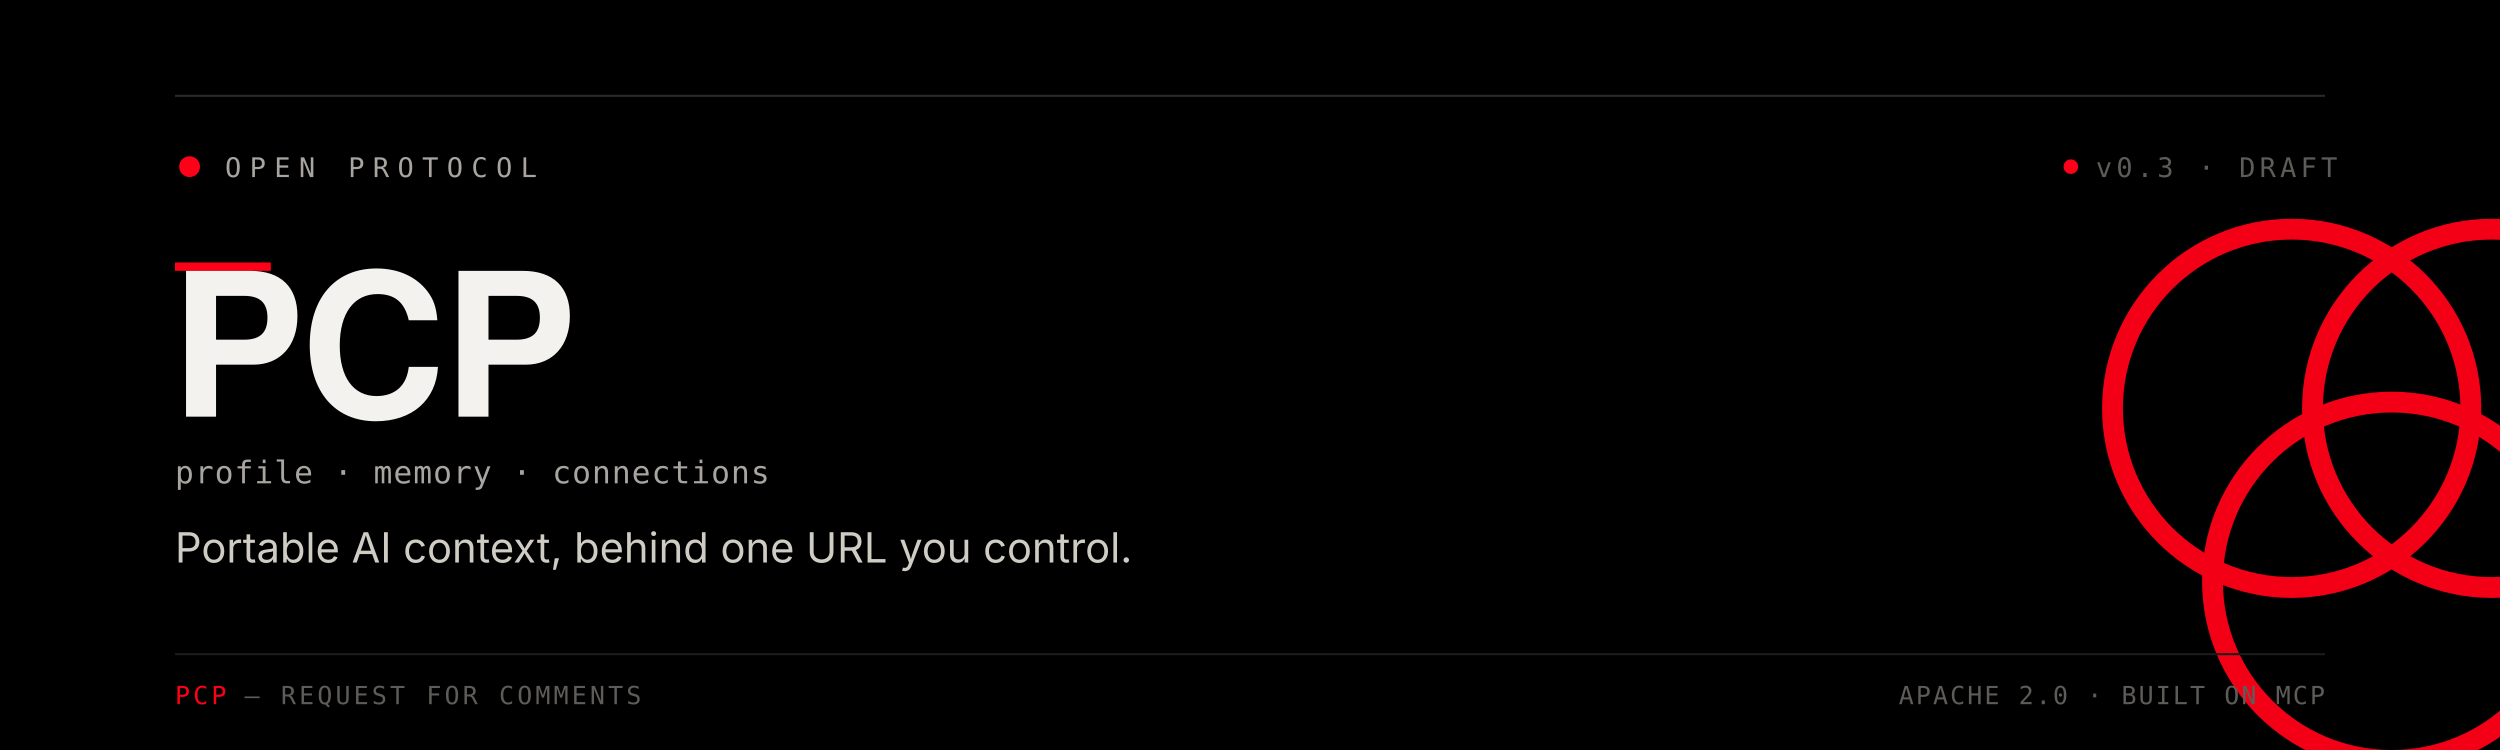
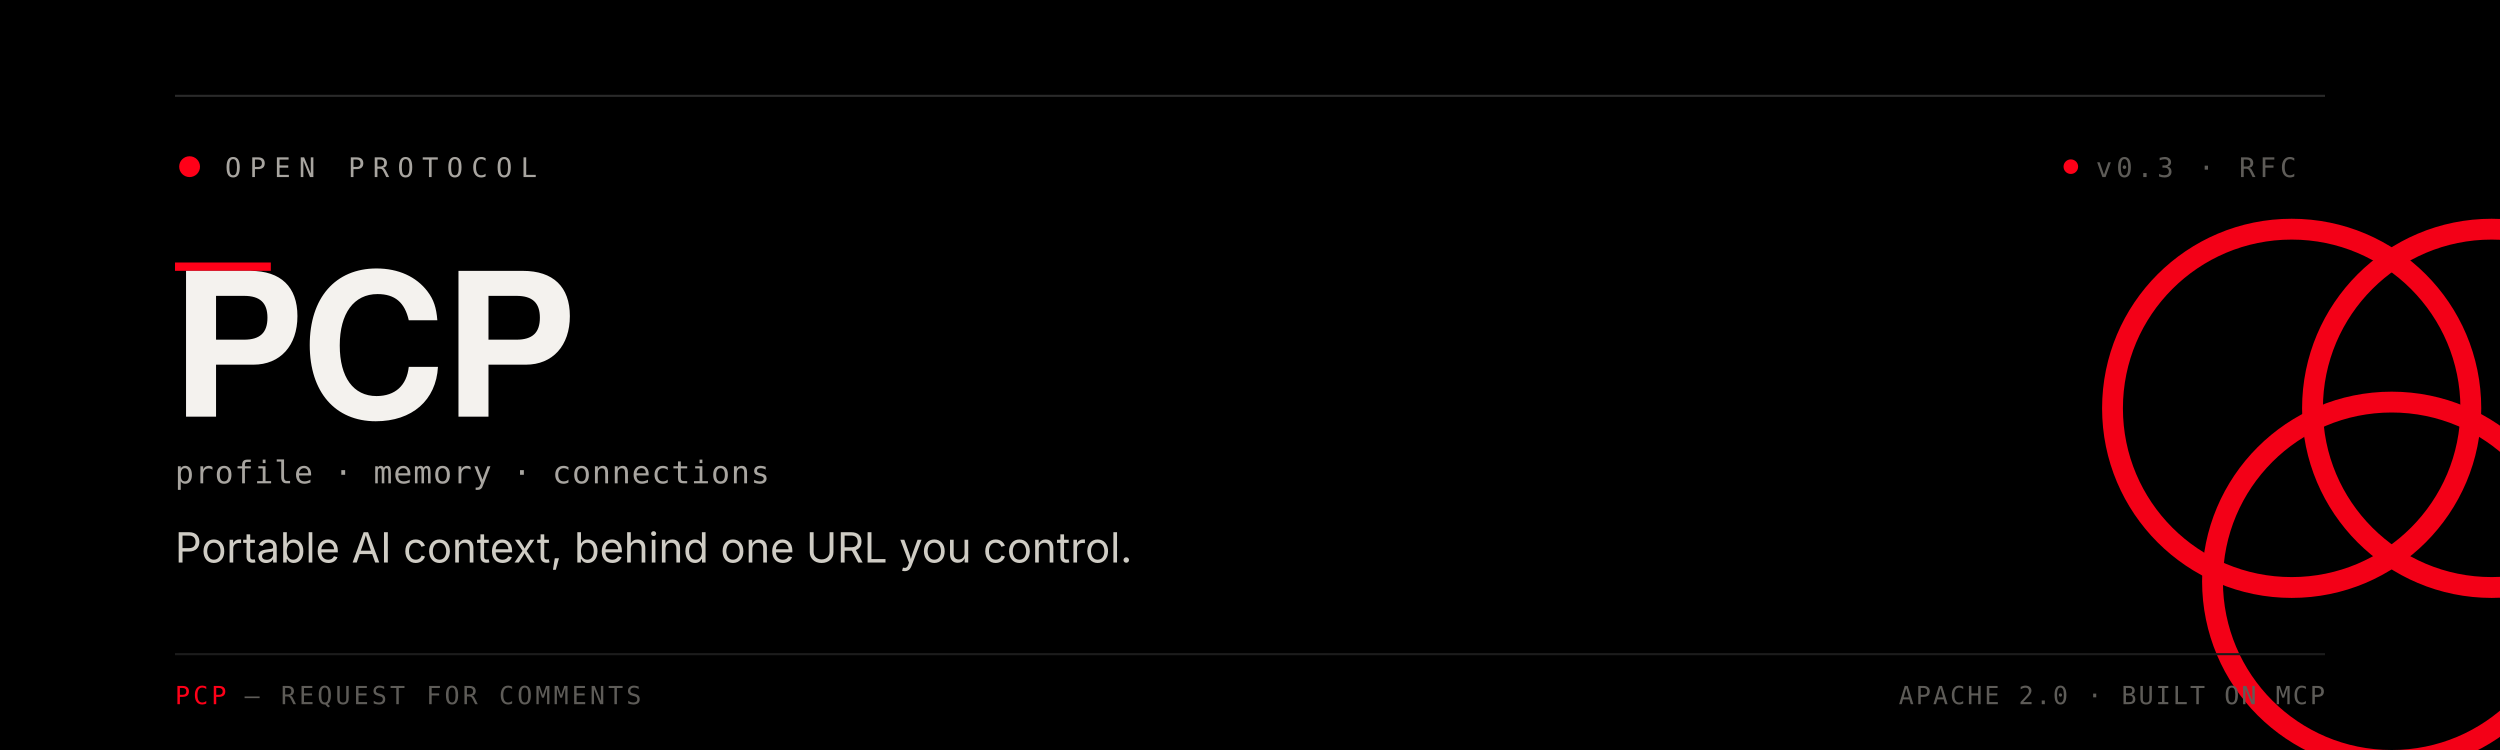
<svg xmlns="http://www.w3.org/2000/svg" viewBox="0 0 1200 360" width="1200" height="360" role="img" aria-label="PCP — Portable AI context, behind one URL you control.">
  <rect width="1200" height="360" fill="#000000" />
  <g fill="none" stroke="#ff0018" stroke-width="10" opacity="0.95">
    <circle cx="1100" cy="196" r="86" />
    <circle cx="1196" cy="196" r="86" />
    <circle cx="1148" cy="279" r="86" />
  </g>
  <line x1="84" y1="46" x2="1116" y2="46" stroke="#2a2a2a" stroke-width="1" />
  <line x1="84" y1="314" x2="1116" y2="314" stroke="#1c1c1c" stroke-width="1" />
  <circle cx="91" cy="80" r="5" fill="#ff0018" />
  <text x="108" y="85" fill="#a8a5a0" font-family="'JetBrains Mono',ui-monospace,'SFMono-Regular',Menlo,monospace" font-size="13" letter-spacing="4">OPEN PROTOCOL</text>
  <circle cx="994" cy="80" r="3.5" fill="#ff0018" />
-   <text x="1006" y="85" fill="#5e5c58" font-family="'JetBrains Mono',ui-monospace,'SFMono-Regular',Menlo,monospace" font-size="13" letter-spacing="2">v0.3 · DRAFT</text>
+   <text x="1006" y="85" fill="#5e5c58" font-family="'JetBrains Mono',ui-monospace,'SFMono-Regular',Menlo,monospace" font-size="13" letter-spacing="2">v0.3 · RFC</text>
  <rect x="84" y="126" width="46" height="4" fill="#ff0018" />
  <text x="82" y="200" fill="#f4f2ee" font-family="'Archivo Black','Arial Black','Helvetica Neue',Helvetica,Arial,sans-serif" font-size="96" font-weight="900" letter-spacing="-1">PCP</text>
  <text x="84" y="232" fill="#a8a5a0" font-family="'JetBrains Mono',ui-monospace,'SFMono-Regular',Menlo,monospace" font-size="15" letter-spacing="0.5">profile · memory · connections</text>
  <text x="84" y="270" fill="#cfccc4" font-family="'Inter',ui-sans-serif,system-ui,-apple-system,'Segoe UI',sans-serif" font-size="20" font-weight="400">Portable AI context, behind one URL you control.</text>
  <text x="84" y="338" fill="#5e5c58" font-family="'JetBrains Mono',ui-monospace,'SFMono-Regular',Menlo,monospace" font-size="12" letter-spacing="1.5">
    <tspan fill="#ff0018">PCP</tspan>  —  REQUEST FOR COMMENTS</text>
  <text x="1116" y="338" fill="#5e5c58" font-family="'JetBrains Mono',ui-monospace,'SFMono-Regular',Menlo,monospace" font-size="12" letter-spacing="1" text-anchor="end">APACHE 2.0 · BUILT ON MCP</text>
</svg>
